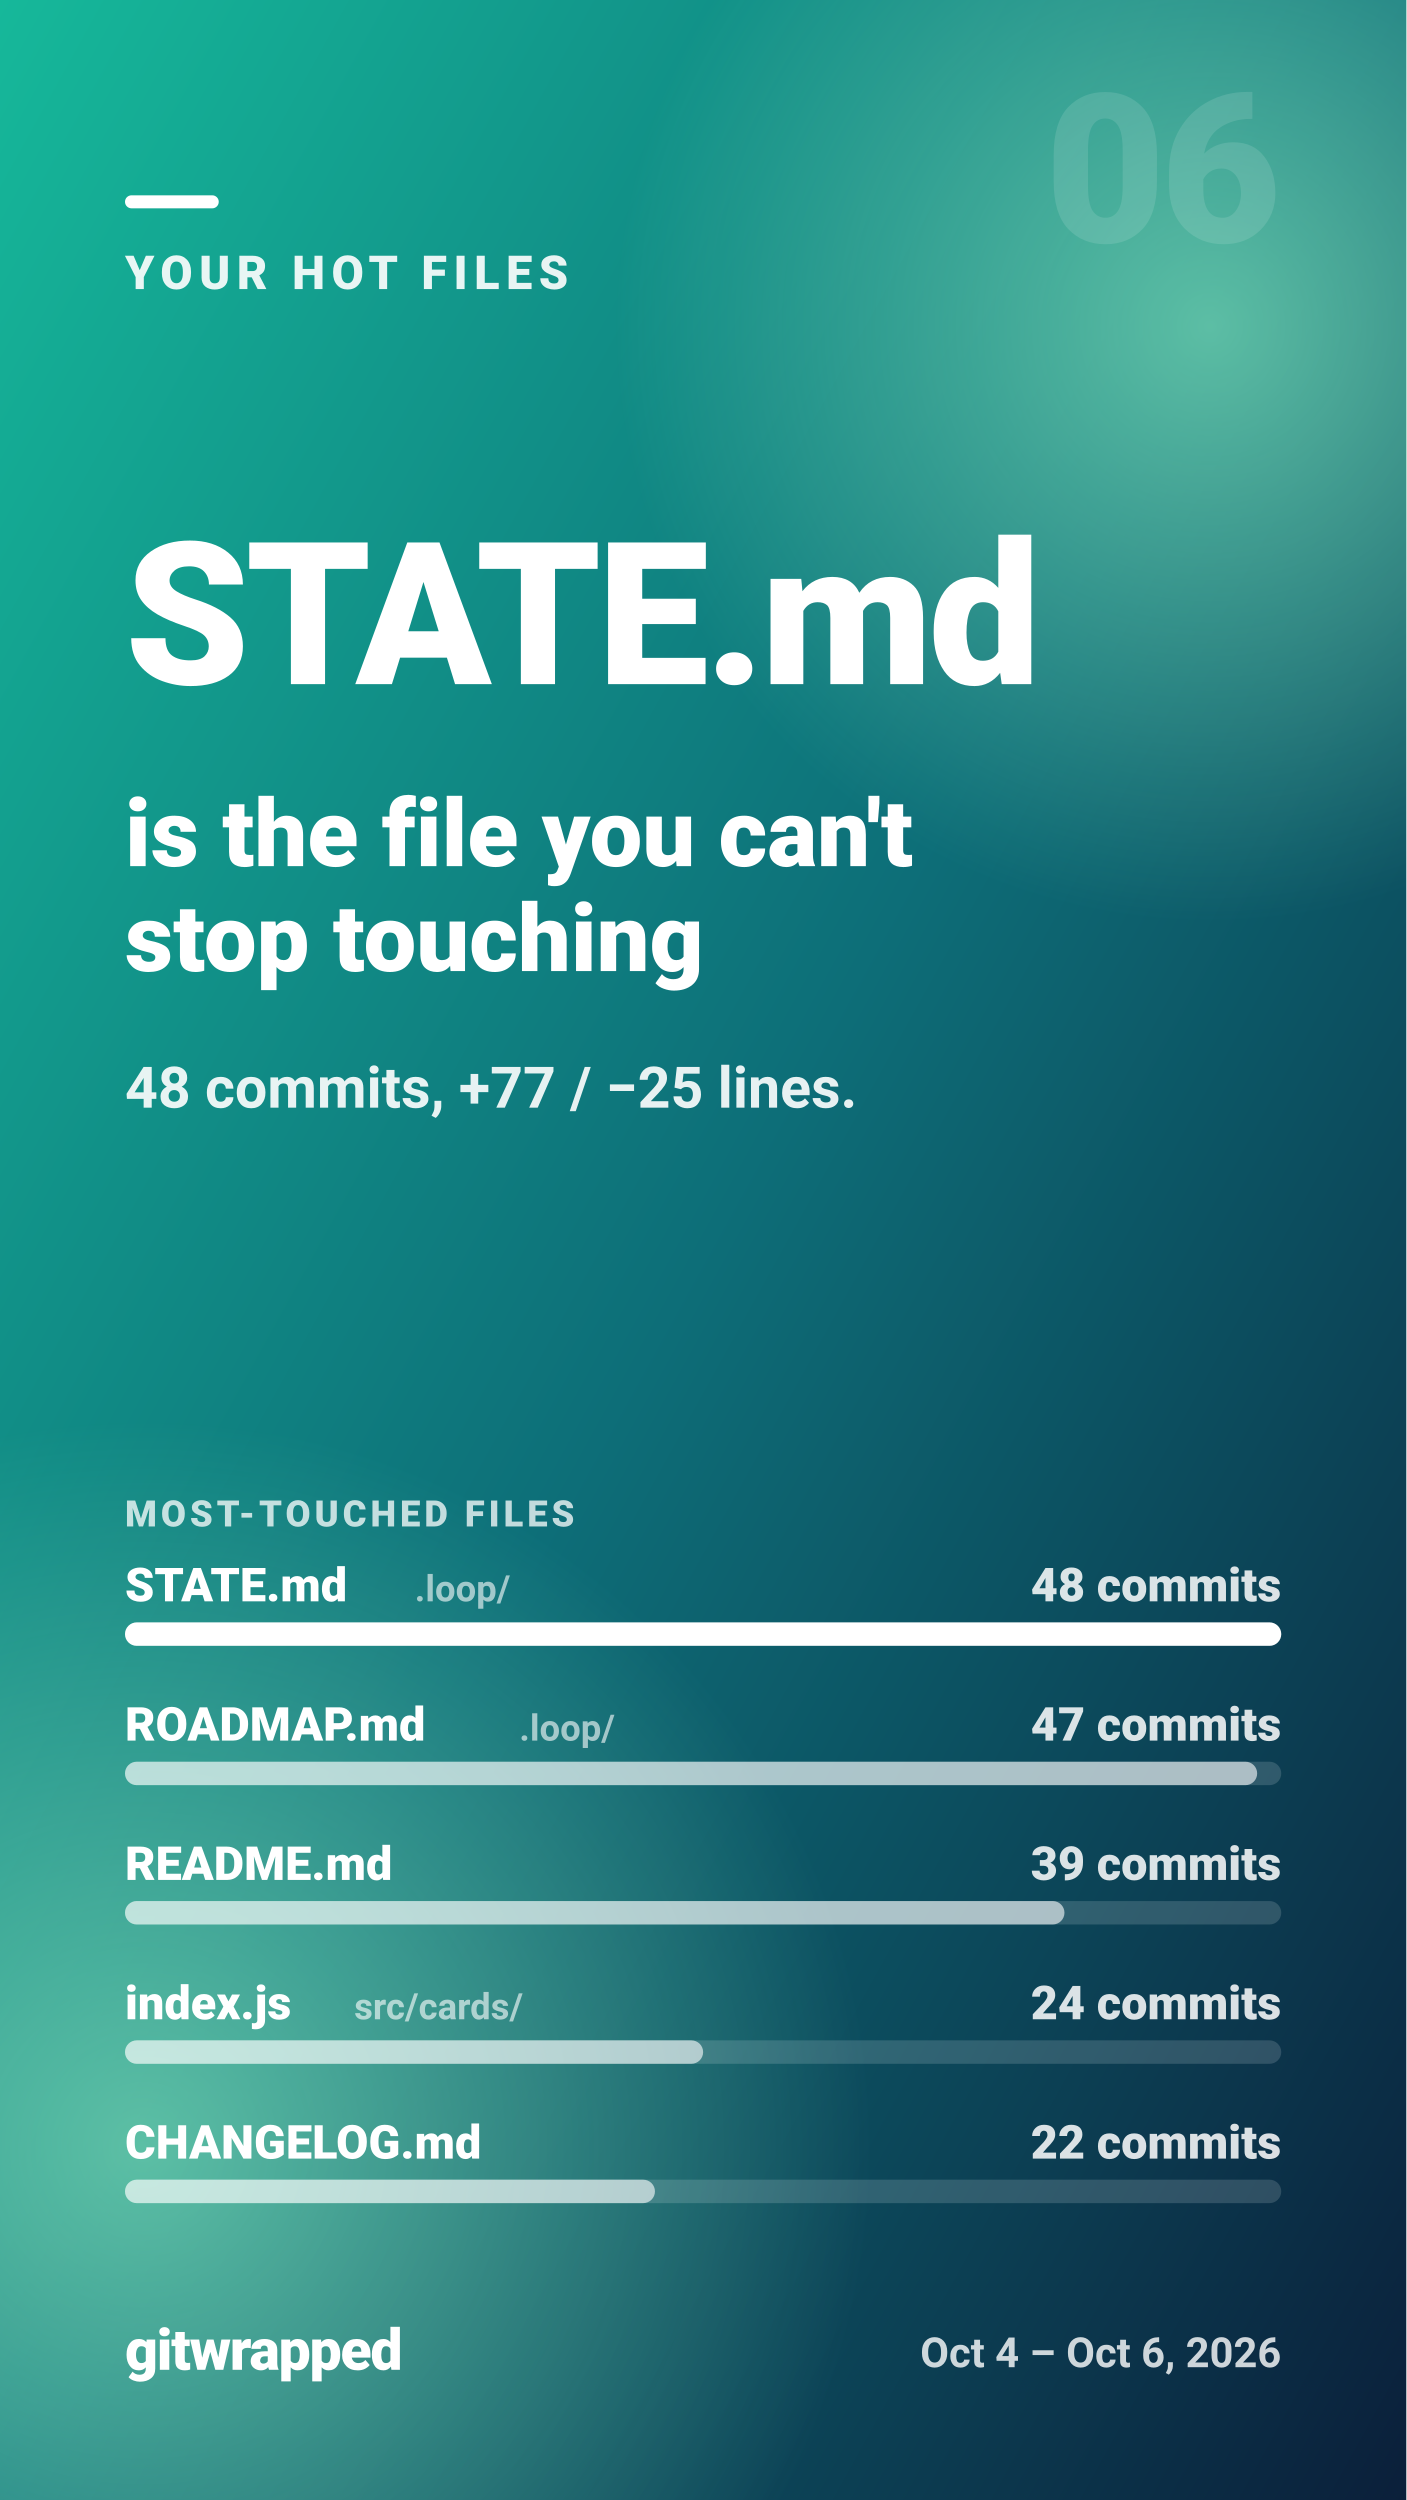
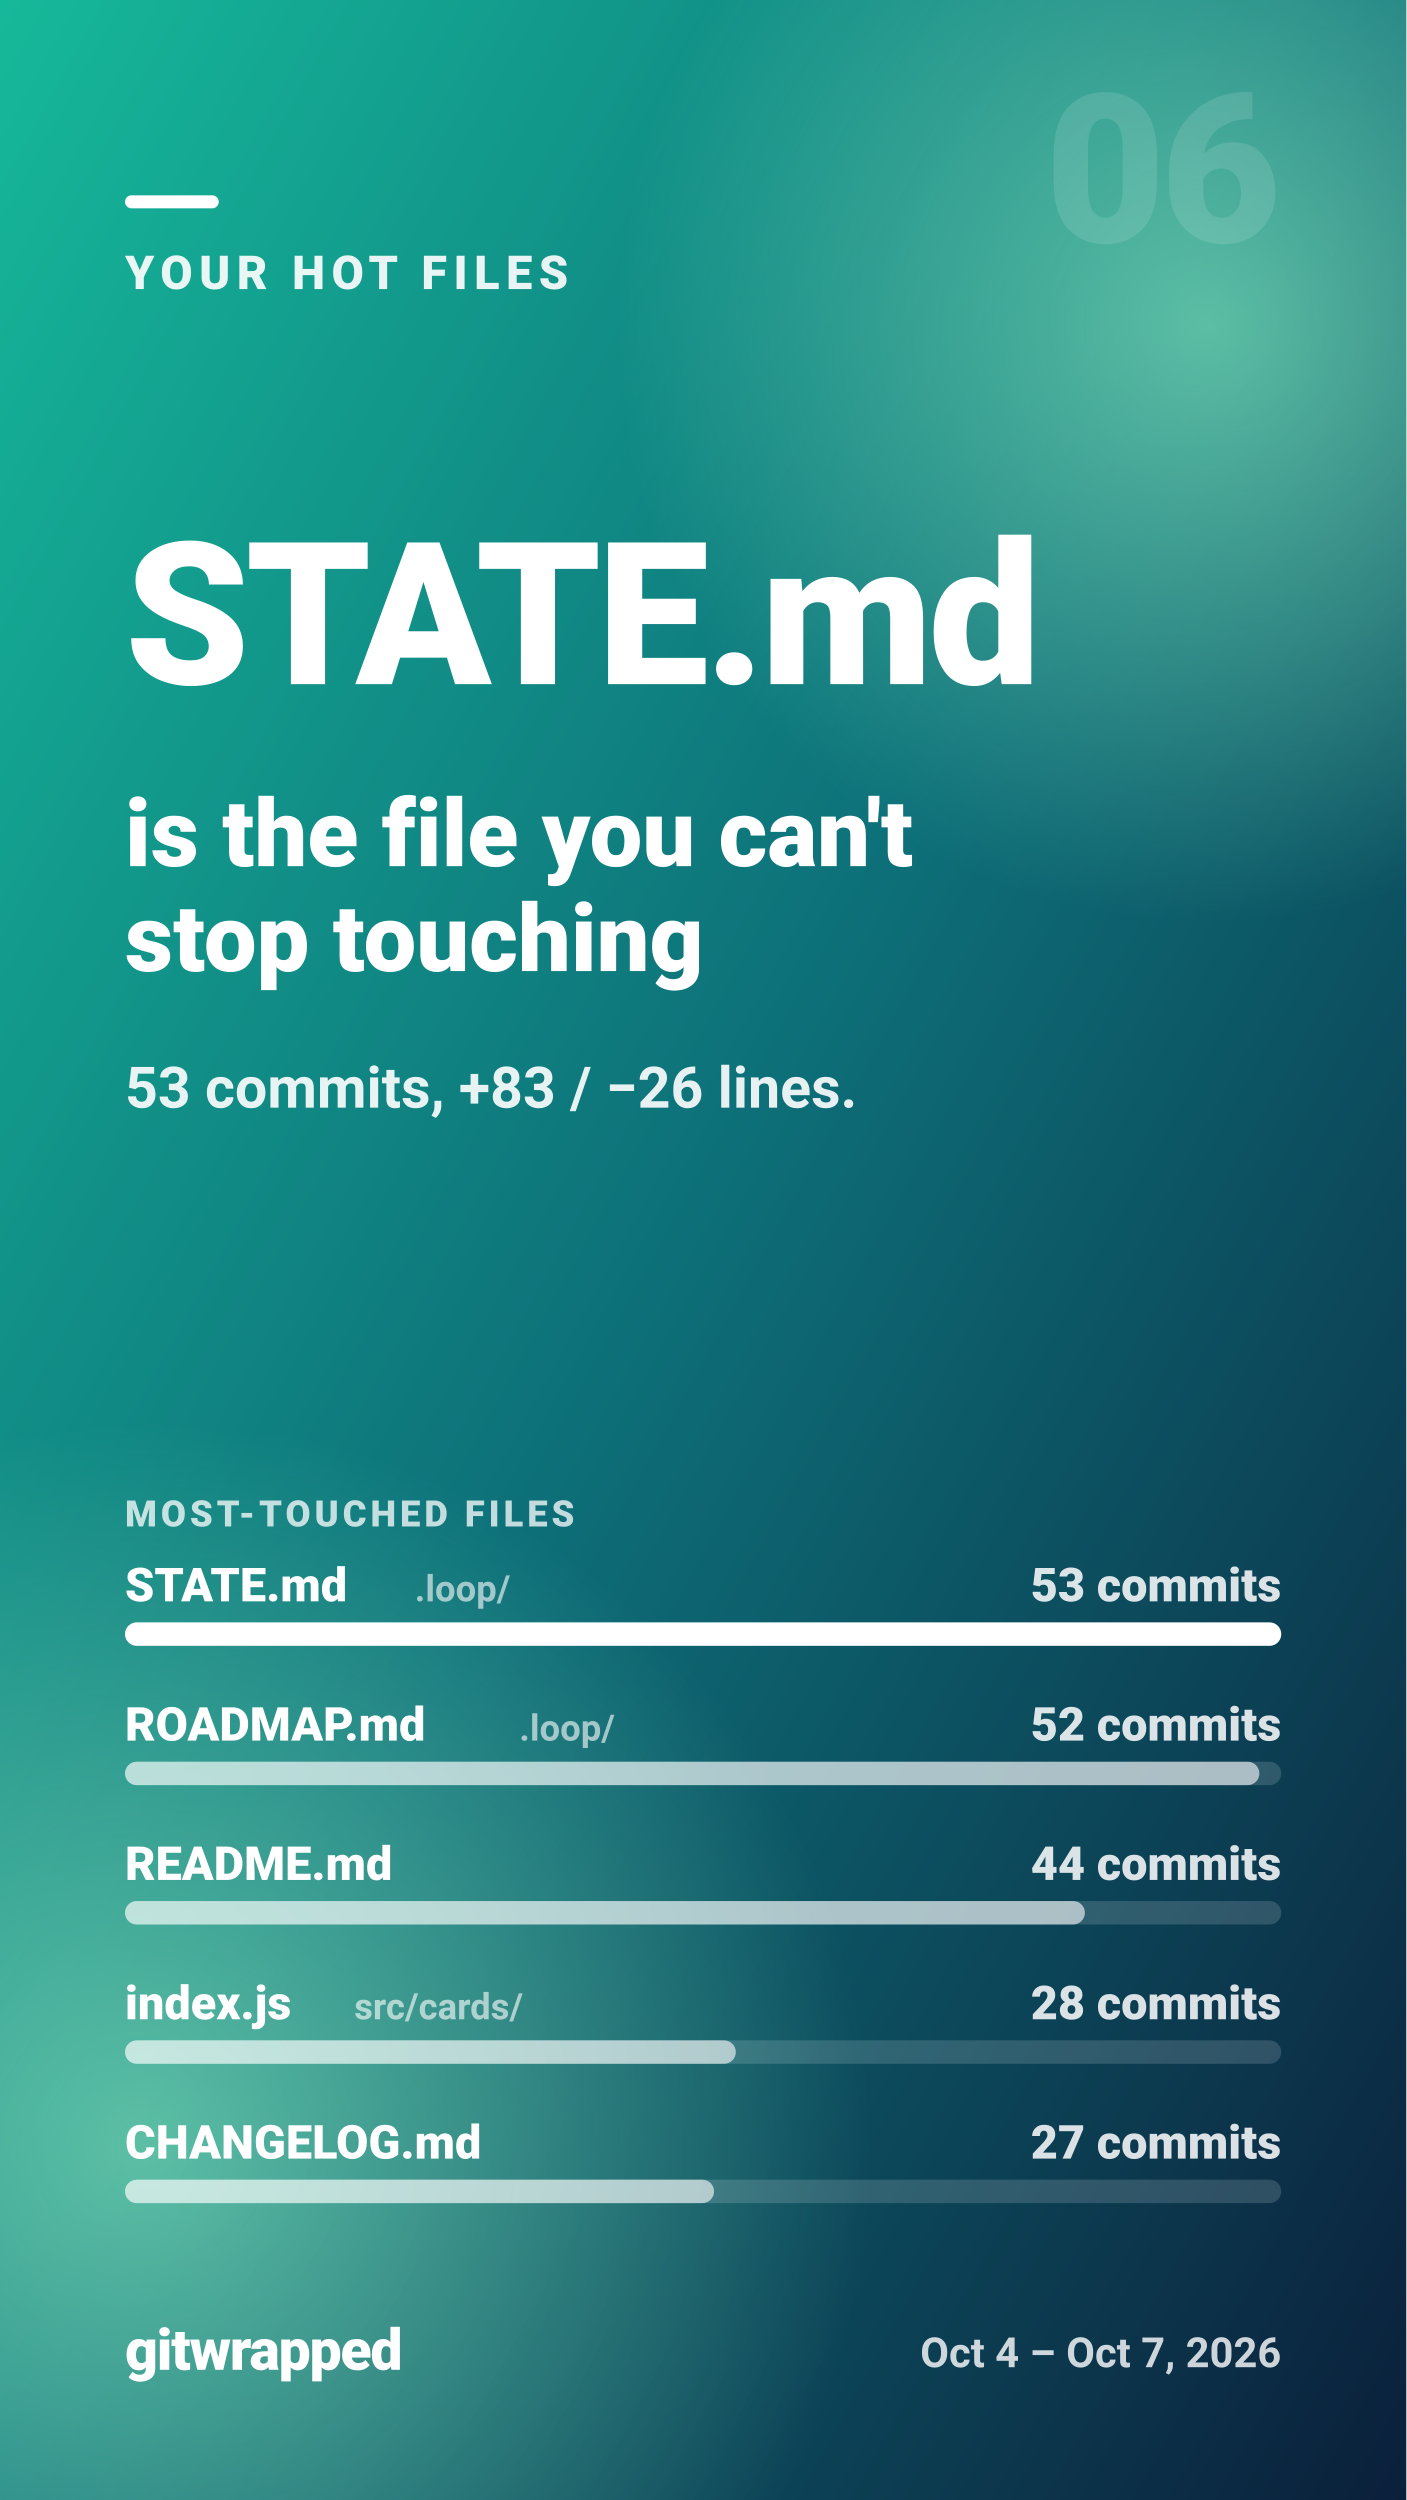
<svg xmlns="http://www.w3.org/2000/svg" width="1080" height="1920" viewBox="0 0 1080 1920" role="img" aria-label="YOUR HOT FILES — STATE.md — is the file you can't stop touching">
  <defs>
    <linearGradient id="gw-hot-files-bg" x1="0" y1="0" x2="1" y2="1">
      <stop offset="0.00" stop-color="#16b89a" />
      <stop offset="0.50" stop-color="#0d6e78" />
      <stop offset="1.00" stop-color="#0b1f3a" />
    </linearGradient>
    <radialGradient id="gw-hot-files-glow">
      <stop offset="0" stop-color="#9dffc9" stop-opacity="0.55" />
      <stop offset="1" stop-color="#9dffc9" stop-opacity="0" />
    </radialGradient>
  </defs>
  <rect width="1080" height="1920" fill="url(#gw-hot-files-bg)" />
  <circle cx="930" cy="250" r="460" fill="url(#gw-hot-files-glow)" />
  <circle cx="110" cy="1650" r="560" fill="url(#gw-hot-files-glow)" />
  <g fill="#ffffff" font-family="system-ui, -apple-system, 'Segoe UI', Roboto, Helvetica, Arial, sans-serif">
    <text x="984" y="186" font-size="160" font-weight="900" fill-opacity="0.12" text-anchor="end" letter-spacing="-4">06</text>
    <rect x="96" y="150" width="72" height="10" rx="5" fill="#ffffff" />
    <text x="96" y="222" font-size="36" font-weight="800" fill-opacity="0.9" letter-spacing="5">YOUR HOT FILES</text>
    <text x="96" y="525.4" font-size="153" font-weight="900" letter-spacing="-3.1">STATE.md</text>
    <text x="96" y="665.2" font-size="72" font-weight="800">is the file you can't</text>
    <text x="96" y="745.8" font-size="72" font-weight="800">stop touching</text>
-     <text x="96" y="850.7" font-size="44" font-weight="600" fill-opacity="0.9">48 commits, +77 / −25 lines.</text>
+     <text x="96" y="850.7" font-size="44" font-weight="600" fill-opacity="0.9">53 commits, +83 / −26 lines.</text>
    <text x="96" y="1172.3" font-size="28" font-weight="800" fill-opacity="0.75" letter-spacing="3">MOST-TOUCHED FILES</text>
    <g>
      <text x="96" y="1229.8" font-size="36" font-weight="800">STATE.md</text>
      <text x="318.5" y="1229.8" font-size="28" font-weight="600" fill-opacity="0.6">.loop/</text>
-       <text x="984" y="1229.8" font-size="36" font-weight="800" fill-opacity="0.85" text-anchor="end">48 commits</text>
+       <text x="984" y="1229.8" font-size="36" font-weight="800" fill-opacity="0.85" text-anchor="end">53 commits</text>
      <rect x="96" y="1246" width="888" height="18" rx="9" fill-opacity="0.15" />
      <rect x="96" y="1246" width="888" height="18" rx="9" />
    </g>
    <g>
      <text x="96" y="1336.8" font-size="36" font-weight="800">ROADMAP.md</text>
      <text x="398.8" y="1336.8" font-size="28" font-weight="600" fill-opacity="0.6">.loop/</text>
-       <text x="984" y="1336.8" font-size="36" font-weight="800" fill-opacity="0.85" text-anchor="end">47 commits</text>
+       <text x="984" y="1336.8" font-size="36" font-weight="800" fill-opacity="0.85" text-anchor="end">52 commits</text>
      <rect x="96" y="1353" width="888" height="18" rx="9" fill-opacity="0.15" />
-       <rect x="96" y="1353" width="869.5" height="18" rx="9" fill-opacity="0.6" />
+       <rect x="96" y="1353" width="871.2" height="18" rx="9" fill-opacity="0.6" />
    </g>
    <g>
      <text x="96" y="1443.8" font-size="36" font-weight="800">README.md</text>
-       <text x="984" y="1443.8" font-size="36" font-weight="800" fill-opacity="0.85" text-anchor="end">39 commits</text>
+       <text x="984" y="1443.8" font-size="36" font-weight="800" fill-opacity="0.85" text-anchor="end">44 commits</text>
      <rect x="96" y="1460" width="888" height="18" rx="9" fill-opacity="0.15" />
-       <rect x="96" y="1460" width="721.5" height="18" rx="9" fill-opacity="0.6" />
+       <rect x="96" y="1460" width="737.2" height="18" rx="9" fill-opacity="0.6" />
    </g>
    <g>
      <text x="96" y="1550.8" font-size="36" font-weight="800">index.js</text>
      <text x="272" y="1550.8" font-size="28" font-weight="600" fill-opacity="0.6">src/cards/</text>
-       <text x="984" y="1550.8" font-size="36" font-weight="800" fill-opacity="0.85" text-anchor="end">24 commits</text>
+       <text x="984" y="1550.8" font-size="36" font-weight="800" fill-opacity="0.85" text-anchor="end">28 commits</text>
      <rect x="96" y="1567" width="888" height="18" rx="9" fill-opacity="0.15" />
-       <rect x="96" y="1567" width="444" height="18" rx="9" fill-opacity="0.6" />
+       <rect x="96" y="1567" width="469.1" height="18" rx="9" fill-opacity="0.6" />
    </g>
    <g>
      <text x="96" y="1657.8" font-size="36" font-weight="800">CHANGELOG.md</text>
-       <text x="984" y="1657.8" font-size="36" font-weight="800" fill-opacity="0.85" text-anchor="end">22 commits</text>
+       <text x="984" y="1657.8" font-size="36" font-weight="800" fill-opacity="0.85" text-anchor="end">27 commits</text>
      <rect x="96" y="1674" width="888" height="18" rx="9" fill-opacity="0.15" />
-       <rect x="96" y="1674" width="407" height="18" rx="9" fill-opacity="0.6" />
+       <rect x="96" y="1674" width="452.4" height="18" rx="9" fill-opacity="0.6" />
    </g>
    <text x="96" y="1820" font-size="44" font-weight="900" letter-spacing="-1">gitwrapped</text>
-     <text x="984" y="1818" font-size="32" font-weight="600" fill-opacity="0.8" text-anchor="end">Oct 4 – Oct 6, 2026</text>
+     <text x="984" y="1818" font-size="32" font-weight="600" fill-opacity="0.8" text-anchor="end">Oct 4 – Oct 7, 2026</text>
  </g>
</svg>
